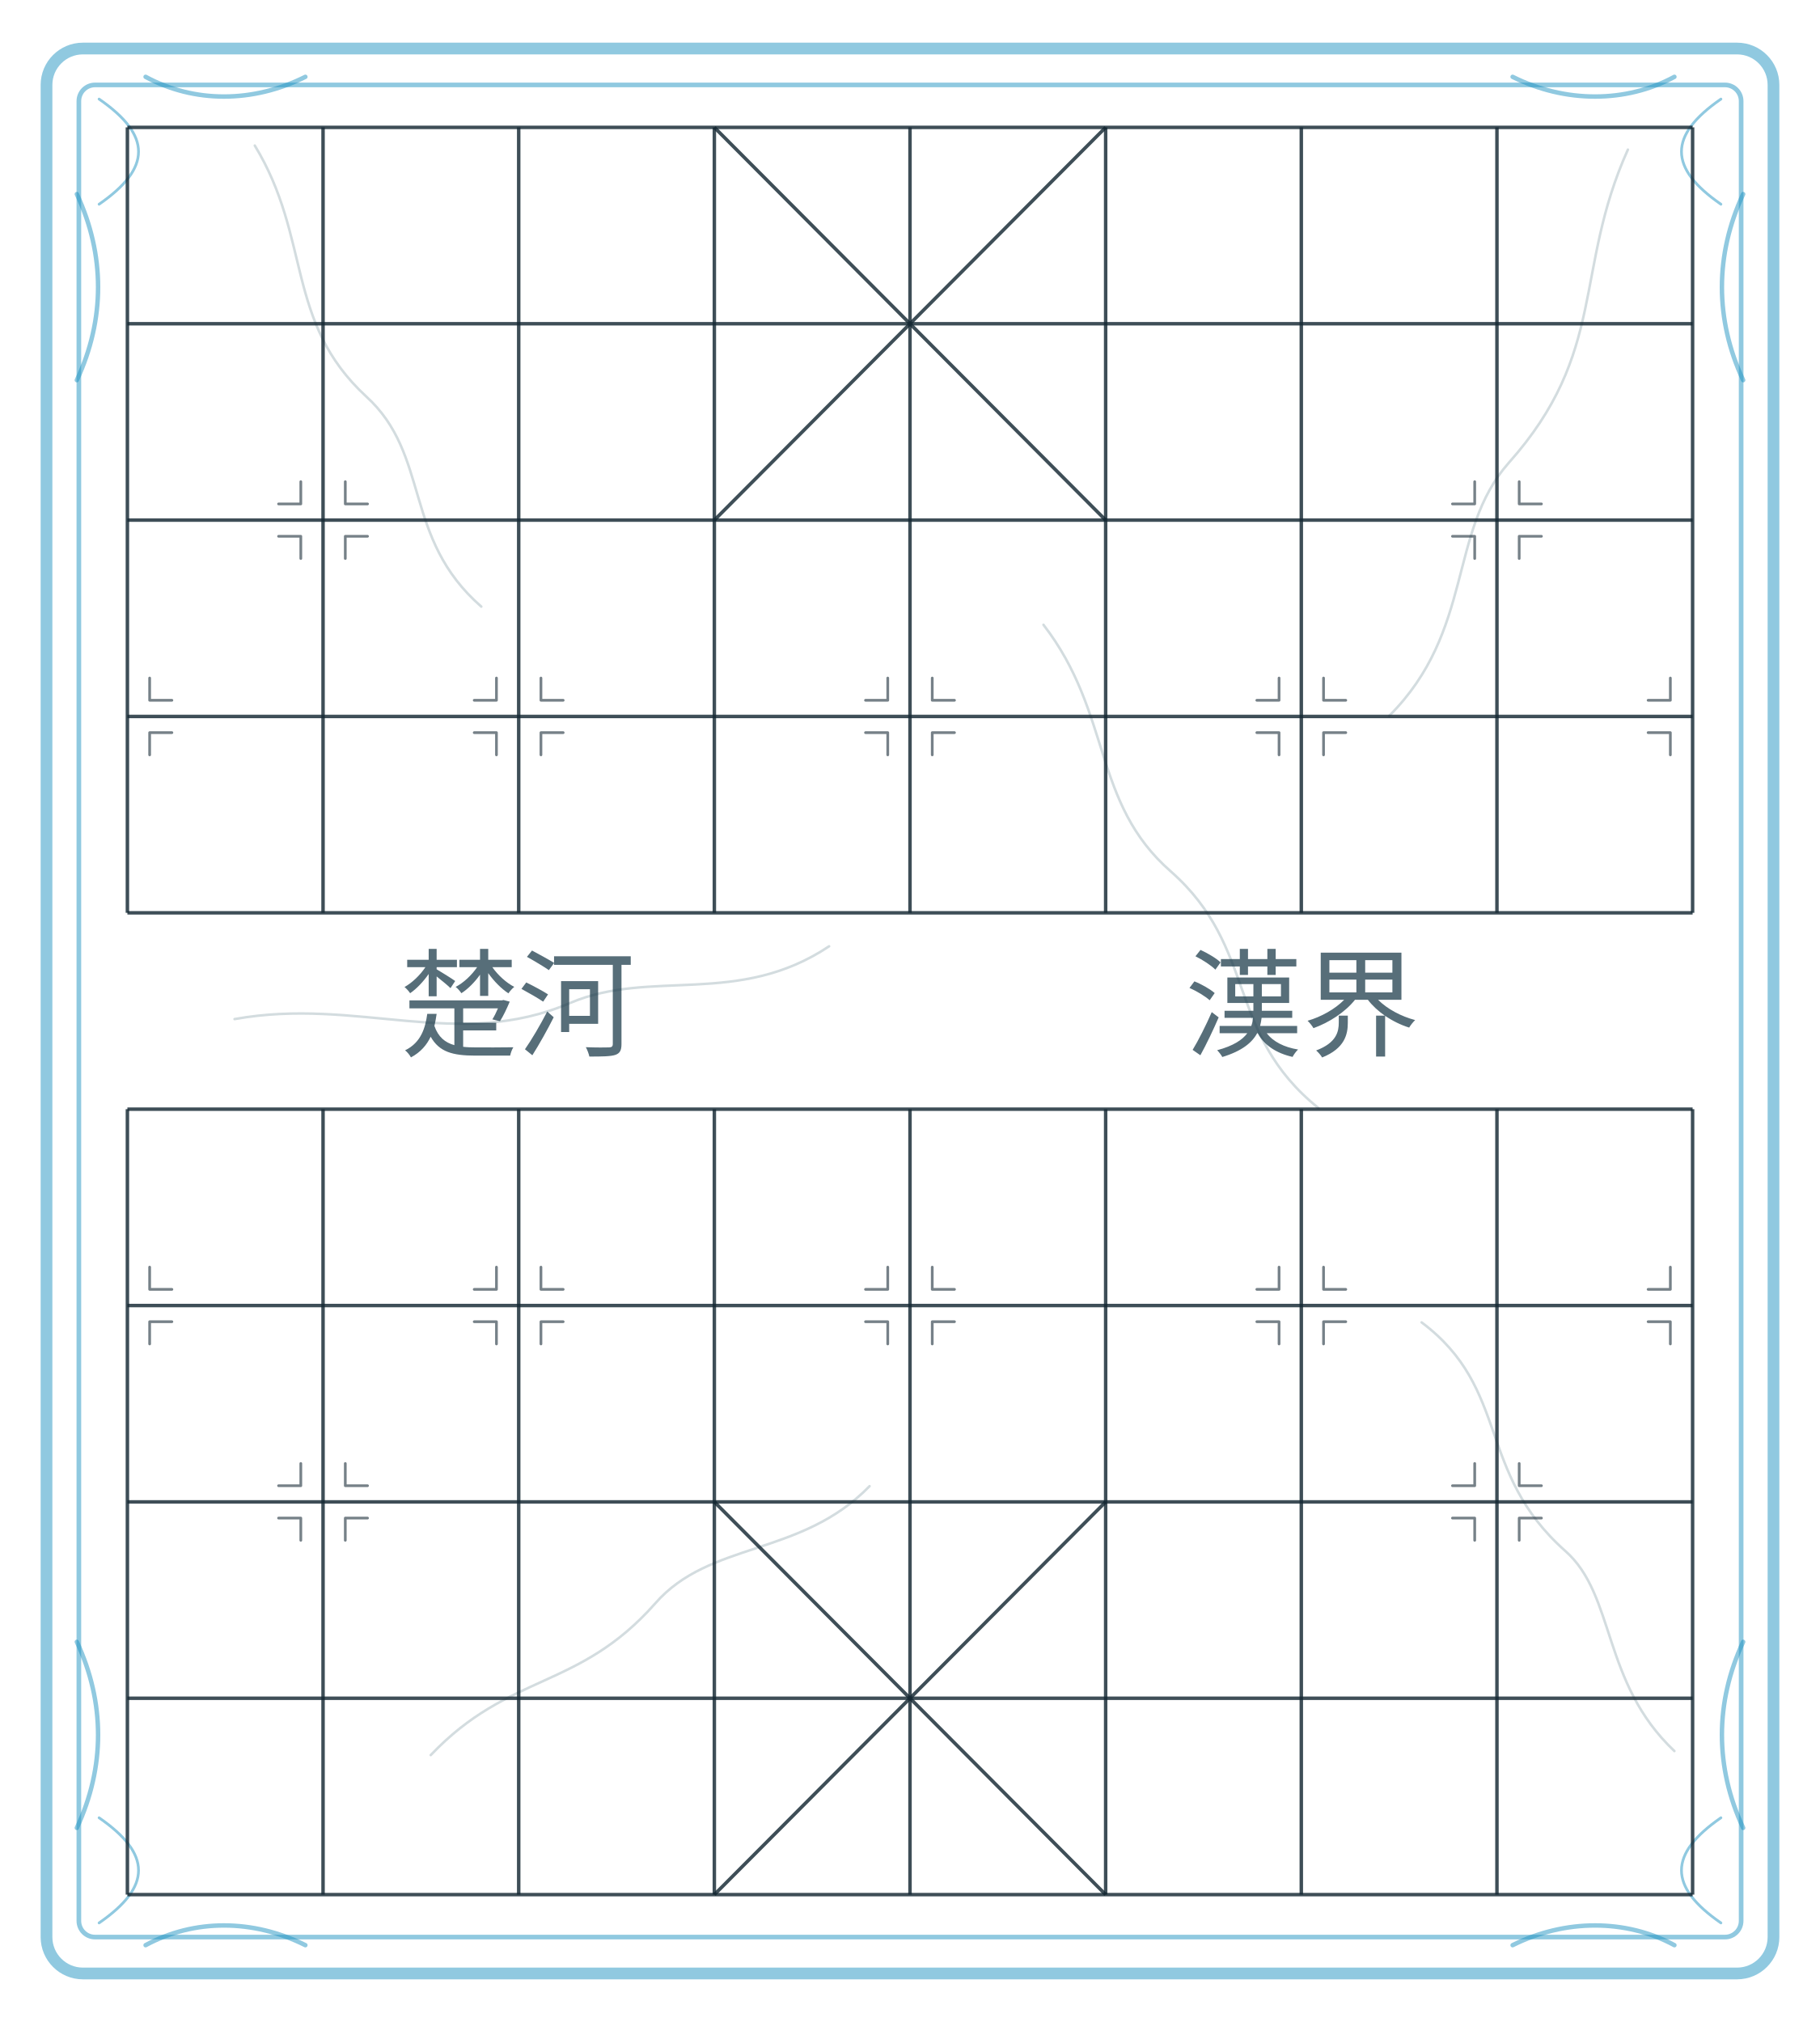
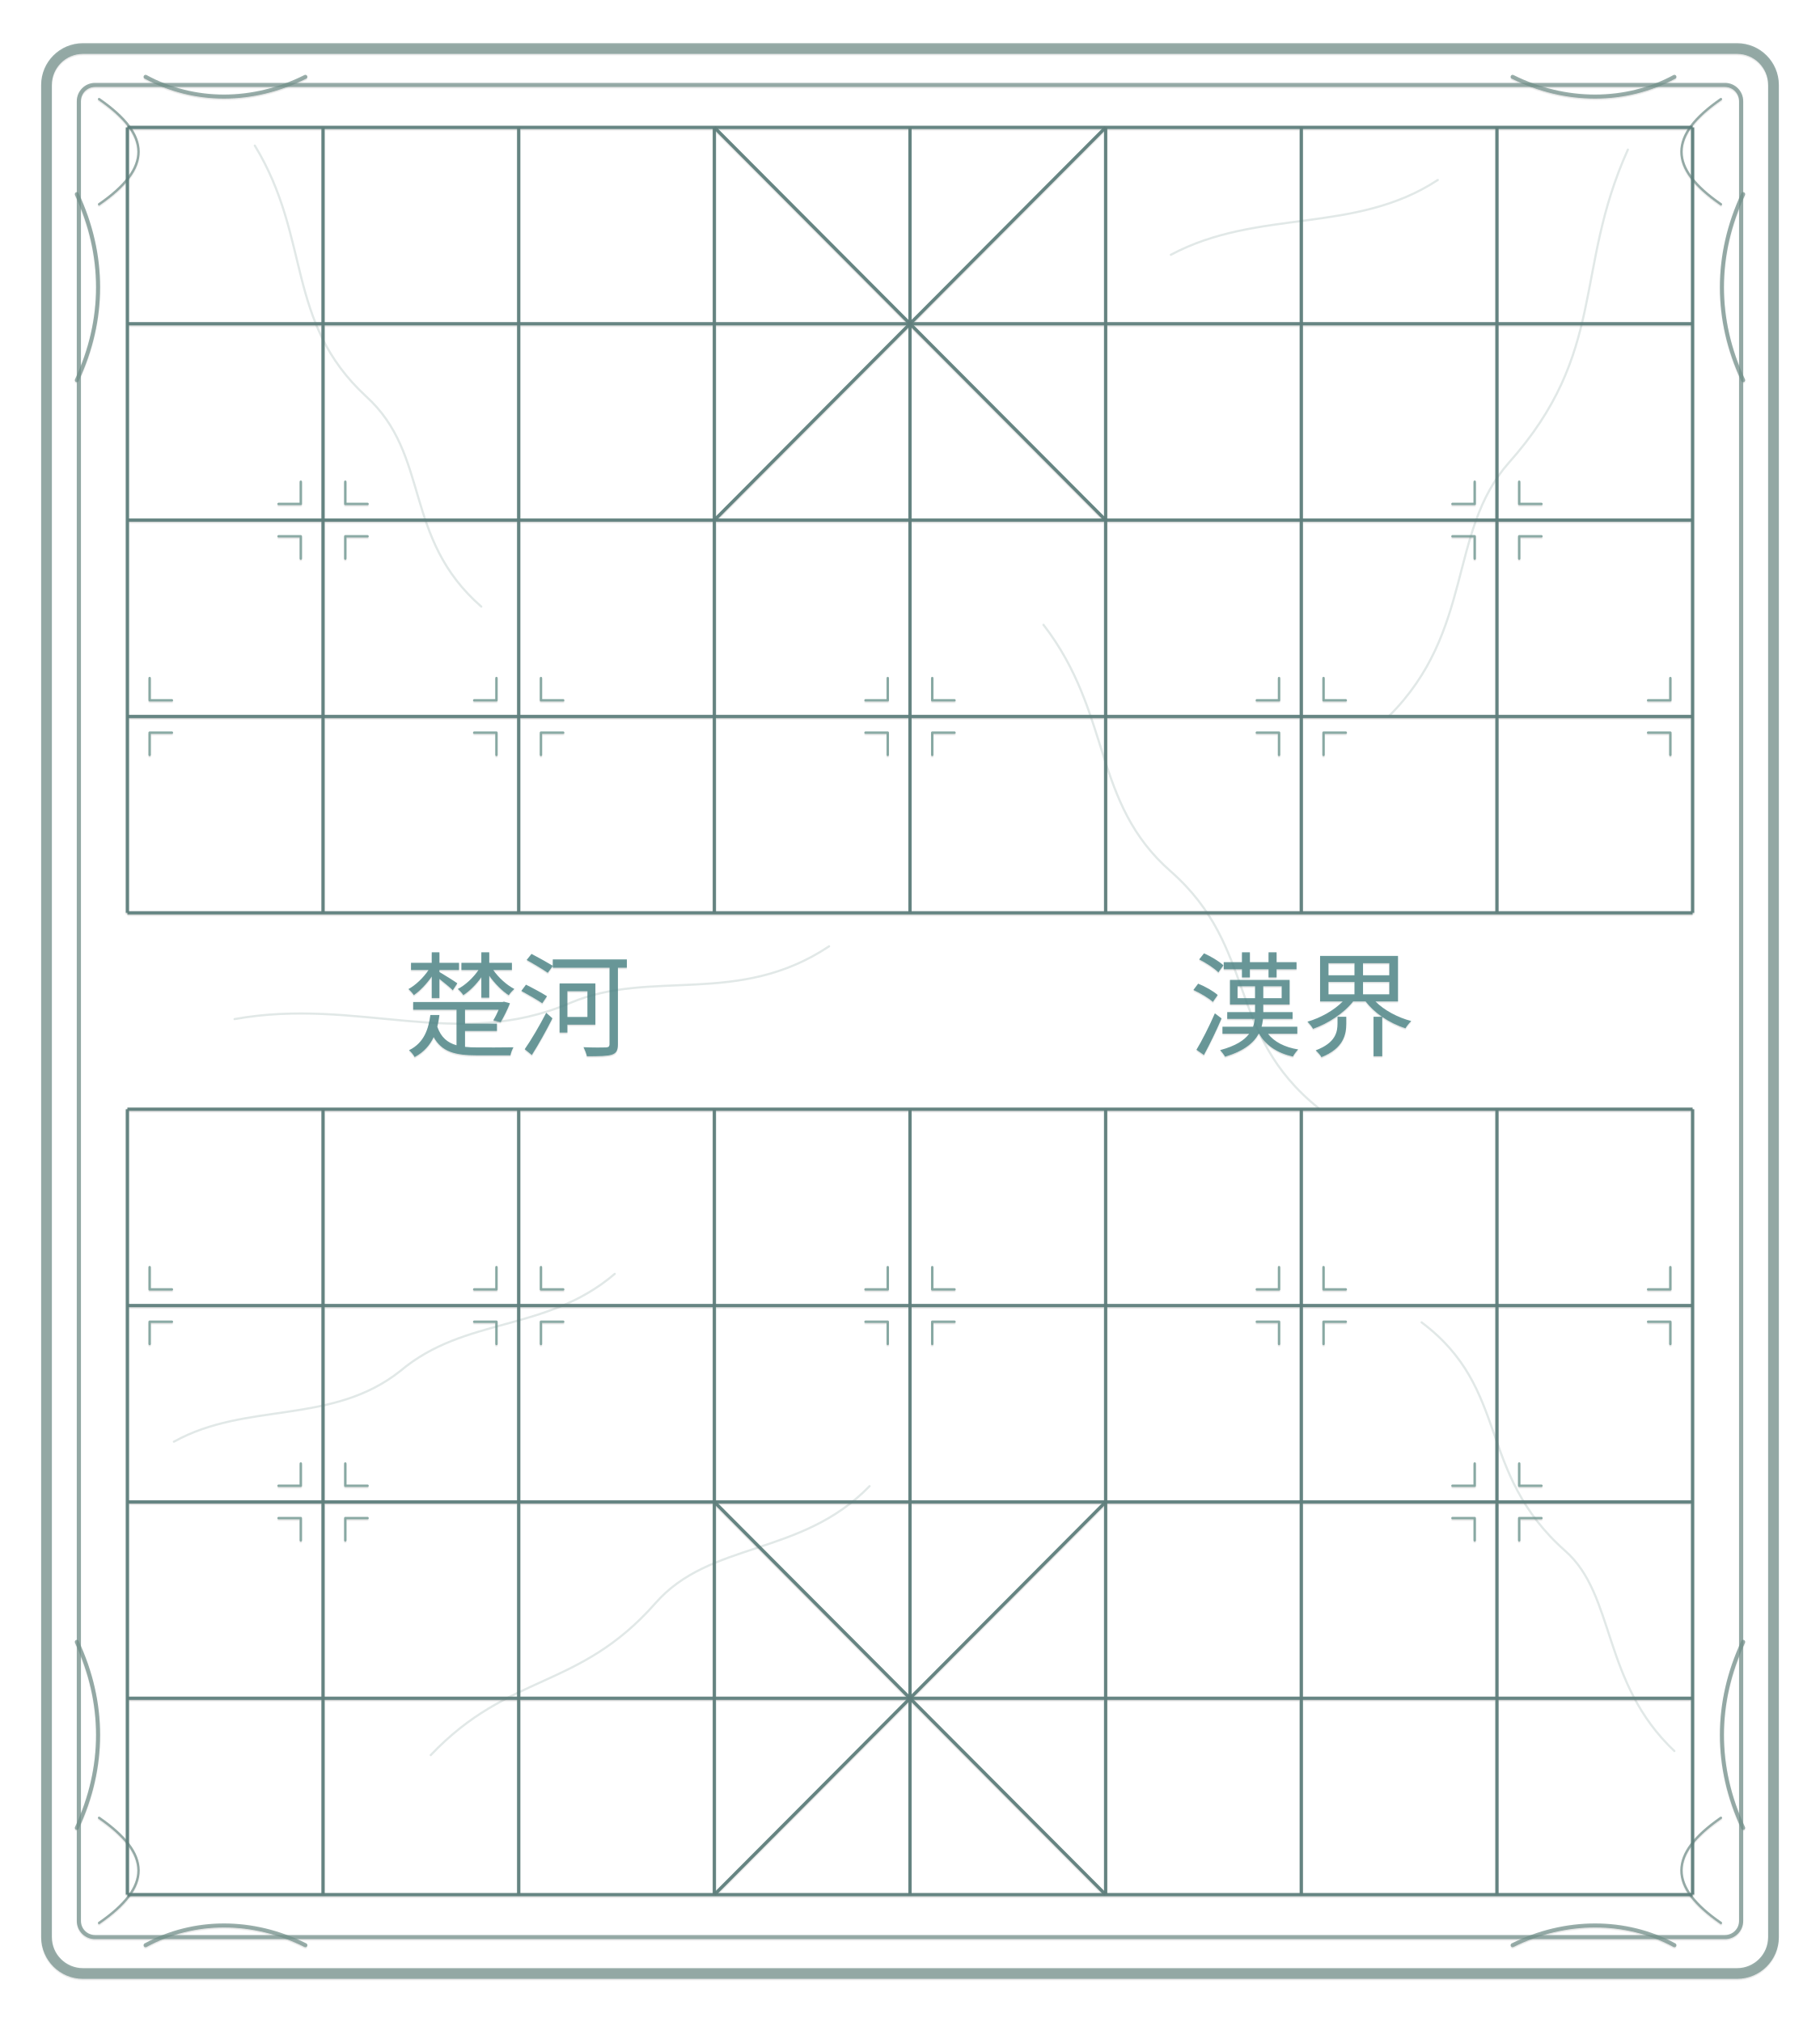
<svg xmlns="http://www.w3.org/2000/svg" viewBox="0 0 900 1000" fill="none">
  <defs>
    <g id="pointMark" fill="none" stroke-linecap="round" stroke-linejoin="round">
      <path d="M-22 -8H-11V-19 M22 -8H11V-19 M-22 8H-11V19 M22 8H11V19" />
    </g>
    <g id="pointMarkLeftEdge" fill="none" stroke-linecap="round" stroke-linejoin="round">
      <path d="M22 -8H11V-19 M22 8H11V19" />
    </g>
    <g id="pointMarkRightEdge" fill="none" stroke-linecap="round" stroke-linejoin="round">
      <path d="M-22 -8H-11V-19 M-22 8H-11V19" />
    </g>
+     <filter id="softInk" x="-4%" y="-4%" width="108%" height="108%">
+       <feDropShadow dx="0" dy="0.55" stdDeviation="0.35" flood-color="#000000" flood-opacity="0.18" />
+     </filter>
  </defs>
  <rect width="900" height="1000" fill="transparent" />
-   <g stroke="#188fbd" stroke-opacity="0.48" fill="none" stroke-linejoin="round">
-     <rect x="23" y="24" width="854" height="952" rx="18" stroke-width="5.8" />
-     <rect x="39" y="42" width="822" height="916" rx="8" stroke-width="2.3" />
-     <path d="M72 38C96 51 125 51 151 38M748 38C774 51 804 51 828 38M72 962C96 949 125 949 151 962M748 962C774 949 804 949 828 962" stroke-width="2.2" stroke-linecap="round" />
-     <path d="M38 96C52 126 52 158 38 188M862 96C848 126 848 158 862 188M38 812C52 842 52 874 38 904M862 812C848 842 848 874 862 904" stroke-width="2.2" stroke-linecap="round" />
-     <path d="M49 49C75 67 75 83 49 101M851 49C825 67 825 83 851 101M49 951C75 933 75 917 49 899M851 951C825 933 825 917 851 899" stroke-width="1.35" stroke-linecap="round" />
+   <g stroke="#6f8d88" stroke-opacity="0.7" fill="none" stroke-linejoin="round" filter="url(#softInk)">
+     <rect x="23" y="24" width="854" height="952" rx="18" stroke-width="5.3" />
+     <rect x="39" y="42" width="822" height="916" rx="8" stroke-width="2.05" />
+     <path d="M72 38C96 51 125 51 151 38M748 38C774 51 804 51 828 38M72 962C96 949 125 949 151 962M748 962C774 949 804 949 828 962" stroke-width="2.0" stroke-linecap="round" />
+     <path d="M38 96C52 126 52 158 38 188M862 96C848 126 848 158 862 188M38 812C52 842 52 874 38 904M862 812C848 842 848 874 862 904" stroke-width="2.0" stroke-linecap="round" />
+     <path d="M49 49C75 67 75 83 49 101M851 49C825 67 825 83 851 101M49 951C75 933 75 917 49 899M851 951C825 933 825 917 851 899" stroke-width="1.18" stroke-linecap="round" />
  </g>
-   <g stroke="#245262" stroke-opacity="0.20" stroke-width="1.25" fill="none" stroke-linecap="round" stroke-linejoin="round">
+   <g stroke="#6c908b" stroke-opacity="0.2" stroke-width="1.08" fill="none" stroke-linecap="round" stroke-linejoin="round">
    <path d="M126 72C154 118 141 159 181 196C213 225 199 266 238 300" />
    <path d="M805 74C778 134 795 174 746 229C716 263 729 312 687 354" />
    <path d="M116 504C177 493 226 520 282 496C322 479 365 498 410 468" />
    <path d="M516 309C550 353 540 397 579 431C622 469 606 511 652 548" />
    <path d="M703 654C747 687 730 728 774 767C799 789 792 832 828 866" />
    <path d="M213 868C252 827 286 836 324 793C351 762 396 770 430 735" />
+     <path d="M86 713C122 693 164 705 198 678C230 651 270 659 304 630" />
+     <path d="M579 126C622 103 670 116 711 89" />
  </g>
-   <g stroke="#142733" stroke-opacity="0.82" stroke-width="1.72" stroke-linecap="butt">
+   <g stroke="#5f7f7b" stroke-opacity="0.94" stroke-width="1.62" stroke-linecap="butt" filter="url(#softInk)">
    <path d="M63 63V451.444M63 548.556V937M159.75 63V451.444M159.75 548.556V937M256.5 63V451.444M256.5 548.556V937M353.25 63V451.444M353.25 548.556V937M450 63V451.444M450 548.556V937M546.75 63V451.444M546.75 548.556V937M643.5 63V451.444M643.5 548.556V937M740.25 63V451.444M740.25 548.556V937M837 63V451.444M837 548.556V937" />
    <path d="M63 63H837M63 160.111H837M63 257.222H837M63 354.333H837M63 451.444H837M63 548.556H837M63 645.667H837M63 742.778H837M63 839.889H837M63 937H837" />
    <path d="M353.25 63L546.75 257.222M546.75 63L353.25 257.222M353.25 742.778L546.75 937M546.75 742.778L353.25 937" />
  </g>
-   <g stroke="#142733" stroke-opacity="0.58" stroke-width="1.34">
+   <g stroke="#6f9690" stroke-opacity="0.78" stroke-width="1.2" filter="url(#softInk)">
    <use href="#pointMark" transform="translate(159.75 257.222)" />
    <use href="#pointMark" transform="translate(740.25 257.222)" />
    <use href="#pointMark" transform="translate(159.75 742.778)" />
    <use href="#pointMark" transform="translate(740.25 742.778)" />
    <use href="#pointMarkLeftEdge" transform="translate(63 354.333)" />
    <use href="#pointMark" transform="translate(256.5 354.333)" />
    <use href="#pointMark" transform="translate(450 354.333)" />
    <use href="#pointMark" transform="translate(643.5 354.333)" />
    <use href="#pointMarkRightEdge" transform="translate(837 354.333)" />
    <use href="#pointMarkLeftEdge" transform="translate(63 645.667)" />
    <use href="#pointMark" transform="translate(256.5 645.667)" />
    <use href="#pointMark" transform="translate(450 645.667)" />
    <use href="#pointMark" transform="translate(643.5 645.667)" />
    <use href="#pointMarkRightEdge" transform="translate(837 645.667)" />
  </g>
-   <g fill="#173746" fill-opacity="0.72" font-family="KaiTi, STKaiti, SimSun, serif" font-size="58" text-anchor="middle">
+   <g fill="#4d8586" fill-opacity="0.82" font-family="KaiTi, STKaiti, SimSun, serif" font-size="56" text-anchor="middle" filter="url(#softInk)">
    <text x="256" y="518">楚河</text>
    <text x="644" y="518">漢界</text>
  </g>
</svg>
